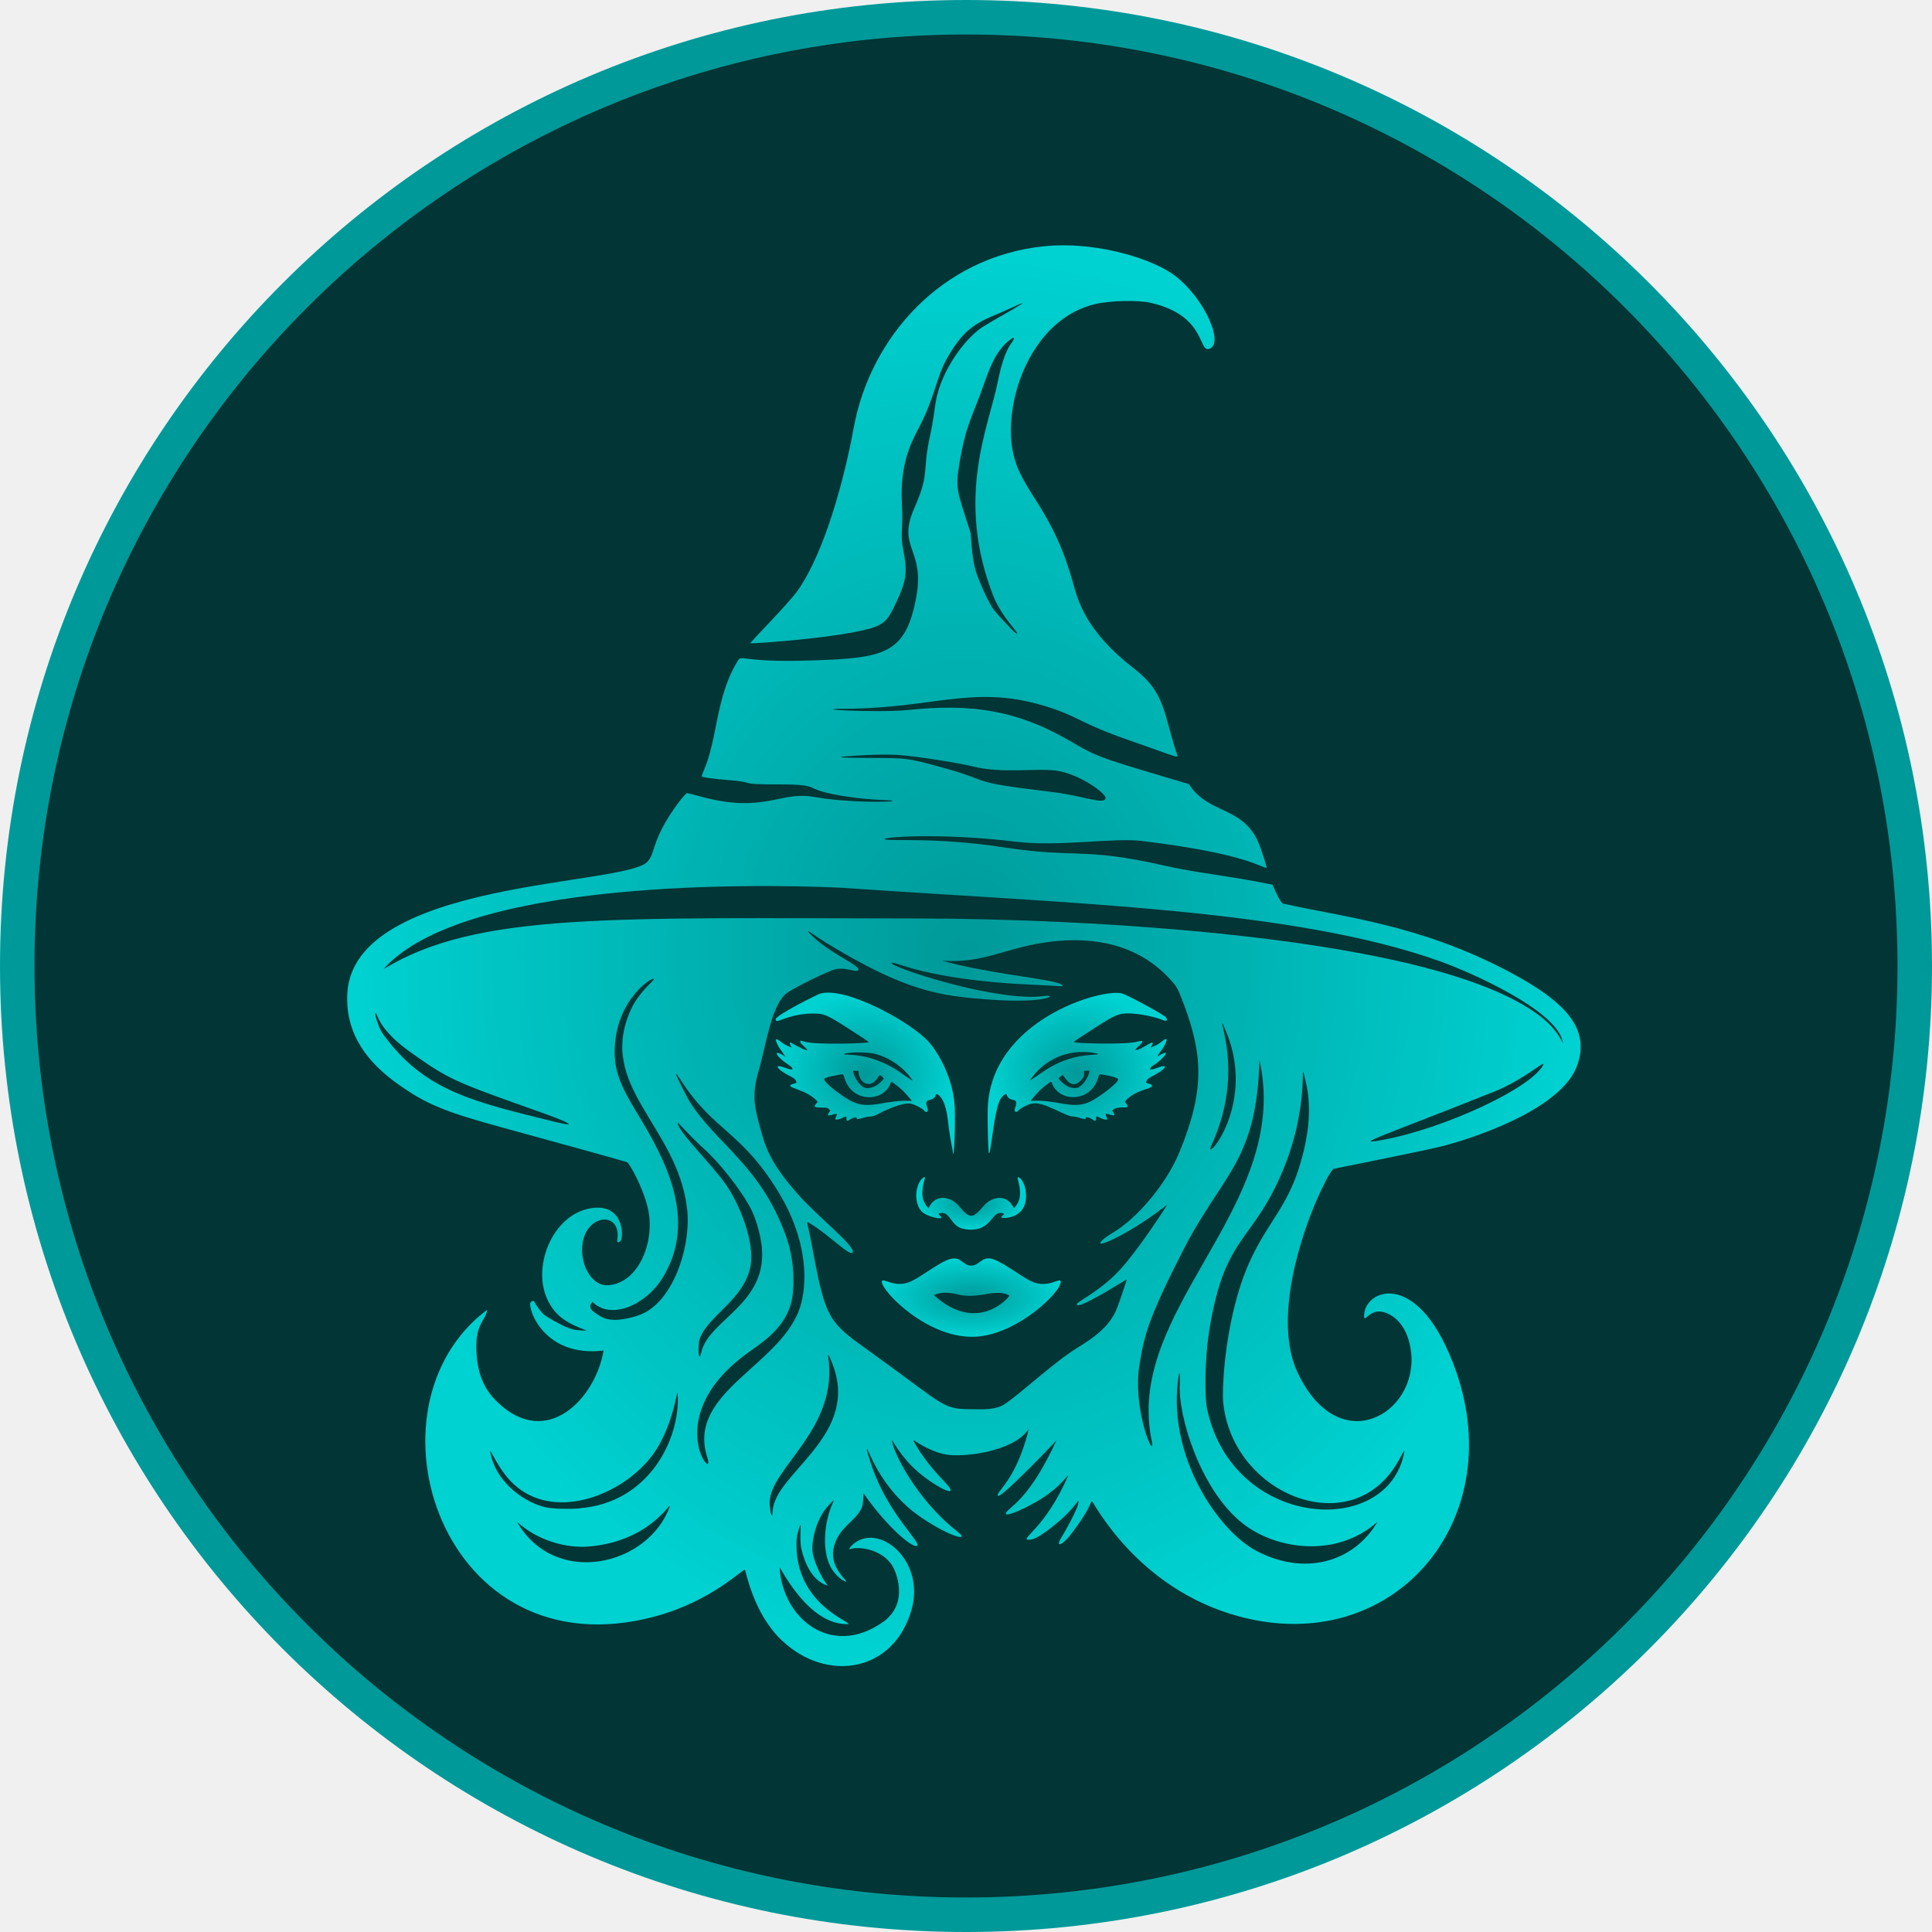
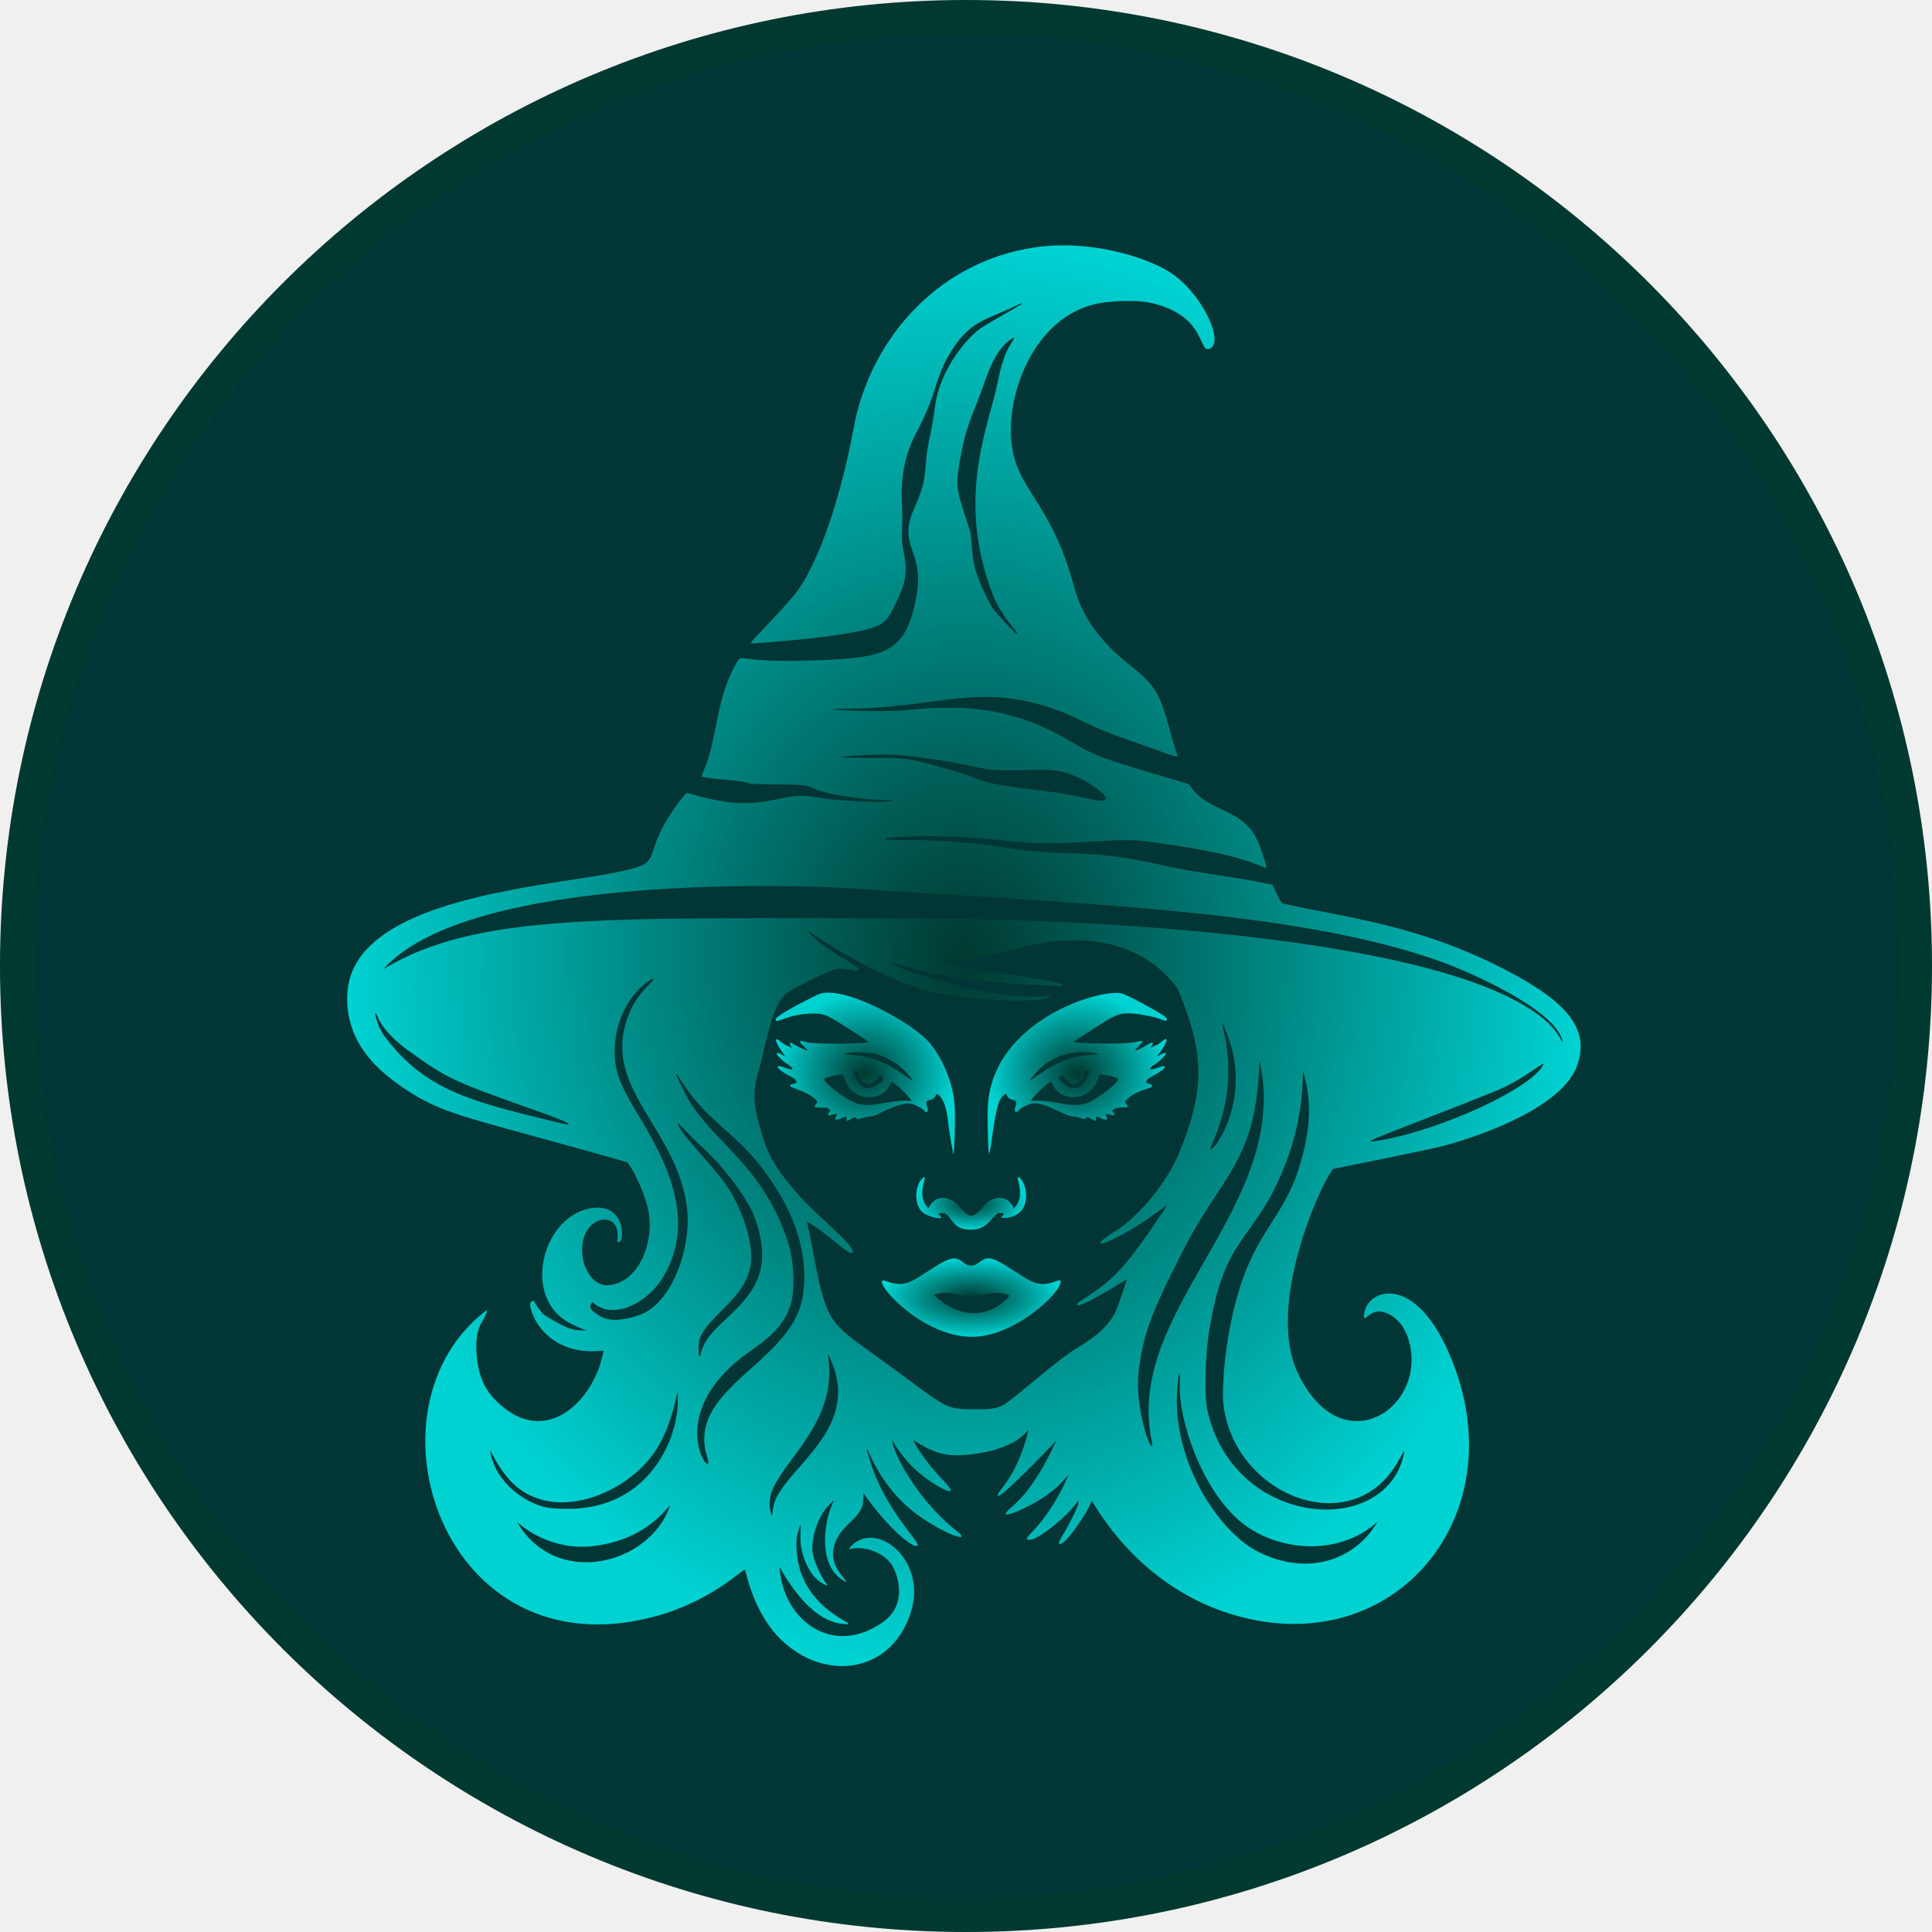
- <svg xmlns="http://www.w3.org/2000/svg" width="56" height="56" viewBox="0 0 56 56" fill="none">
-   <circle cx="28" cy="28" r="27.5" fill="#023535" stroke="#009999" />
+ <svg xmlns="http://www.w3.org/2000/svg" width="56" height="56" viewBox="0 0 56 56">
+   <circle cx="28" cy="28" r="27.5" fill="#023535" stroke="#003930" />
  <mask id="mask0_8_28" style="mask-type:luminance" maskUnits="userSpaceOnUse" x="10" y="7" width="36" height="42">
    <path d="M10 7H46V48.343H10V7Z" fill="white" />
  </mask>
  <g mask="url(#mask0_8_28)">
    <path d="M43.698 28.143C41.114 26.789 38.968 26.594 37.188 26.189C37.114 26.173 36.928 25.738 36.884 25.642C35.44 25.352 34.773 25.323 33.684 25.076C31.406 24.56 31.155 24.878 29.116 24.564C27.104 24.256 25.811 24.391 25.656 24.33C25.493 24.265 27.249 24.13 29.448 24.398C30.696 24.549 32.265 24.274 33.109 24.377C36.173 24.751 36.534 25.153 36.714 25.153C36.726 25.153 36.602 24.752 36.519 24.527C36.083 23.342 35.045 23.638 34.462 22.729C32.219 22.057 31.861 21.982 31.144 21.553C29.526 20.581 28.169 20.386 26.326 20.579C25.482 20.668 23.271 20.551 24.498 20.544C27.267 20.527 28.358 19.747 30.689 20.6C31.247 20.804 31.527 21.04 32.648 21.429C34.345 22.017 34.164 22.023 34.082 21.763C33.695 20.527 33.747 20.057 32.854 19.365C31.461 18.286 31.242 17.395 31.091 16.858C30.43 14.5 29.449 14.193 29.316 12.804C29.178 11.355 29.99 9.224 31.75 8.812C32.172 8.713 32.98 8.694 33.337 8.774C35.034 9.151 34.706 10.308 35.09 10.094C35.484 9.875 34.81 8.449 33.882 7.873C33.152 7.422 31.651 6.999 30.273 7.137C27.307 7.434 25.224 9.765 24.742 12.414C24.488 13.809 23.926 15.956 23.136 17.097C22.857 17.499 21.731 18.622 21.752 18.645C21.772 18.669 24.883 18.451 25.489 18.114C25.699 17.997 25.78 17.888 25.996 17.424C26.27 16.835 26.307 16.566 26.185 15.958C26.083 15.434 26.185 15.434 26.141 14.576C26.083 13.428 26.431 12.786 26.629 12.41C27.118 11.467 27.122 10.977 27.451 10.385C28.029 9.345 28.505 9.299 29.209 8.97C30.419 8.406 28.7 9.315 28.413 9.525C28.023 9.811 27.605 10.357 27.358 10.907C27.054 11.583 27.134 11.845 26.967 12.588C26.714 13.725 26.967 13.679 26.498 14.738C25.992 15.888 26.817 15.912 26.559 17.305C26.254 18.95 25.652 19.074 23.559 19.143C21.372 19.218 21.516 18.933 21.369 19.179C20.739 20.228 20.801 21.417 20.401 22.33C20.351 22.448 20.332 22.507 20.347 22.513C20.424 22.539 20.767 22.584 21.054 22.605C22.018 22.679 21.296 22.736 22.542 22.736C23.943 22.736 23.142 22.87 24.482 23.08C25.351 23.216 25.873 23.178 25.873 23.215C25.873 23.251 24.59 23.274 23.597 23.099C22.587 22.921 22.158 23.598 20.279 23.08C20.095 23.029 19.934 22.988 19.919 22.988C19.868 22.988 19.572 23.37 19.376 23.688C18.892 24.473 18.985 24.736 18.77 24.974C18.132 25.689 10.257 25.487 10.068 28.787C9.999 29.998 10.69 30.822 11.531 31.42C12.349 32.003 12.876 32.221 14.585 32.689C18.181 33.674 18.178 33.687 18.181 33.691C18.235 33.715 18.617 34.358 18.774 35C19.006 35.941 18.535 37.188 17.63 37.253C17.218 37.283 16.933 36.824 16.883 36.401C16.741 35.199 18.055 34.992 17.89 35.961C17.879 36.023 17.953 36.021 17.991 35.961C18.087 35.803 18.059 34.929 17.216 35.009C16.07 35.119 15.41 36.642 15.857 37.645C16.106 38.199 16.508 38.376 17.012 38.569C16.729 38.557 16.672 38.562 16.479 38.493C16.295 38.427 15.826 38.166 15.745 38.086C15.664 38.005 15.492 37.765 15.492 37.733C15.492 37.694 15.403 37.707 15.38 37.749C15.286 37.911 15.755 39.356 17.495 39.146C17.265 40.532 15.845 42.031 14.409 40.631C14.088 40.32 13.831 39.9 13.808 39.117C13.785 38.348 14.074 38.294 14.122 37.964C10.34 40.796 12.807 48.52 18.991 46.852C20.635 46.409 21.55 45.452 21.593 45.502C21.626 45.542 21.83 46.765 22.669 47.555C23.988 48.797 25.922 48.454 26.424 46.65C26.828 45.2 25.436 44.092 24.702 44.783C24.621 44.859 24.591 44.931 24.652 44.901C24.808 44.827 25.534 44.858 25.867 45.387C25.955 45.526 26.379 46.465 25.588 47.019C24.083 48.073 22.671 46.894 22.598 45.426C23.016 46.16 23.642 46.999 24.44 47.071C25.17 47.137 23.09 46.754 23.087 44.791C23.081 44.661 23.096 44.534 23.131 44.41C23.282 43.868 23.144 44.529 23.231 44.904C23.331 45.337 23.559 45.814 23.958 45.949C23.999 45.962 23.997 45.958 23.94 45.887C23.832 45.749 23.561 45.232 23.547 44.927C23.531 44.593 23.68 43.999 24 43.654C24.193 43.443 24.185 43.463 24.117 43.616C23.9 44.107 23.793 45.002 24.125 45.499C24.298 45.759 24.498 45.846 24.522 45.846C24.605 45.846 24.05 45.46 24.158 44.898C24.279 44.278 24.775 44.122 24.962 43.735C25.017 43.62 25.015 43.563 25.03 43.283C25.768 44.344 26.542 44.944 26.597 44.791C26.641 44.669 25.818 43.915 25.344 42.702C25.269 42.511 25.125 42.054 25.126 42.011C25.13 41.85 25.453 43.15 26.738 44.009C27.568 44.563 28.141 44.695 27.747 44.39C26.549 43.455 25.857 42.035 25.857 41.742C25.857 41.716 26.092 42.216 26.604 42.659C27.137 43.122 27.926 43.51 27.358 42.927C26.712 42.262 26.465 41.739 26.471 41.739C26.499 41.739 26.889 42.059 27.418 42.159C27.904 42.25 29.354 42.084 29.795 41.449C29.832 41.395 29.755 41.699 29.662 41.964C29.31 42.992 28.88 43.242 28.921 43.353C28.965 43.474 30.297 42.104 30.623 41.749C30.322 42.392 29.908 43.189 29.326 43.68C28.727 44.184 29.84 43.7 30.342 43.336C30.656 43.107 30.729 43.021 30.968 42.756C30.283 44.359 29.494 44.632 29.843 44.632C29.976 44.632 30.235 44.475 30.61 44.167C31.129 43.742 31.247 43.473 31.259 43.51C31.301 43.641 30.864 44.406 30.754 44.584C30.596 44.842 30.766 44.842 31.091 44.408C31.629 43.693 31.612 43.515 31.648 43.512C31.692 43.509 32.935 46.051 35.917 46.853C40.354 48.048 43.728 44.131 42.211 39.764C41.173 36.78 39.591 37.329 39.54 38.107C39.519 38.42 39.683 37.916 40.101 38.031C40.47 38.133 40.817 38.495 40.9 39.181C41.116 40.987 38.809 42.327 37.614 39.787C36.63 37.69 38.494 33.877 38.665 33.877C38.668 33.877 41.479 33.315 41.861 33.209C43.021 32.895 45.331 32.062 45.728 30.85C46.06 29.85 45.477 29.076 43.698 28.143ZM27.814 13.404C28.002 12.303 28.171 12.112 28.49 11.215C28.668 10.72 28.84 10.192 29.253 9.867C29.362 9.781 29.385 9.772 29.385 9.81C29.385 9.936 29.142 9.966 28.922 11.064C28.66 12.374 27.684 14.416 28.786 17.26C29.052 17.946 29.68 18.484 29.43 18.342C29.382 18.315 28.891 17.788 28.808 17.678C28.675 17.495 28.458 17.042 28.313 16.642C28.188 16.296 28.163 15.826 28.136 15.455C27.745 14.224 27.68 14.191 27.814 13.404ZM25.257 21.969C24.517 21.966 23.961 21.958 24.769 21.905C25.688 21.845 26.076 21.886 26.074 21.886C26.498 21.912 27.784 22.111 28.197 22.216C29.082 22.439 30.123 22.24 30.693 22.35C31.358 22.478 32.06 23.006 32.046 23.131C32.021 23.343 31.421 23.067 30.465 22.952C27.875 22.641 28.935 22.68 27.17 22.208C26.299 21.974 26.287 21.973 25.257 21.969ZM42.269 40.21C42.275 40.223 42.275 40.235 42.269 40.247C42.258 40.282 42.255 40.196 42.269 40.21ZM16.079 32.516C13.719 31.931 12.313 31.632 11.117 29.994C10.91 29.708 10.795 29.109 10.95 29.48C11.11 29.862 11.512 30.221 11.861 30.471C13.039 31.312 13.145 31.34 15.707 32.252C16.44 32.512 16.832 32.699 16.079 32.516ZM19.409 43.675C18.805 45.369 16.098 46.041 14.986 44.112C15.604 44.669 16.431 44.886 17.102 44.824C18.905 44.655 19.495 43.428 19.408 43.672L19.409 43.675ZM16.803 43.722C16.5 43.747 16.026 43.733 15.837 43.695C15.286 43.582 14.384 43.028 14.213 42.097C14.172 41.876 14.442 42.662 14.987 43.104C16.182 44.073 18.071 43.303 18.907 42.184C19.627 41.221 19.647 39.818 19.647 40.589C19.646 41.798 18.775 43.56 16.802 43.717L16.803 43.722ZM18.49 38.134C18.049 38.27 17.73 38.293 17.506 38.204C17.373 38.15 17.18 38.017 17.134 37.946C17.075 37.853 17.13 37.793 17.173 37.737C17.716 38.277 18.73 37.816 19.205 37.041C20.243 35.349 19.271 33.581 18.446 32.227C17.96 31.43 17.814 31.021 17.817 30.472C17.827 28.969 18.951 28.273 18.951 28.383C18.951 28.435 18.519 28.753 18.289 29.259C17.273 31.489 19.638 32.615 19.916 35.04C20.045 36.167 19.474 37.828 18.49 38.13V38.134ZM21.042 34.337C20.584 33.685 19.646 32.801 19.646 32.544C19.646 32.52 20.03 32.961 20.385 33.279C20.886 33.728 21.51 34.531 21.789 35.084C21.904 35.336 21.988 35.6 22.04 35.875C22.427 37.744 20.565 38.206 20.332 39.18C20.233 39.599 20.23 38.954 20.279 38.813C20.519 38.133 21.566 37.679 21.753 36.704C21.888 36 21.425 34.877 21.041 34.333L21.042 34.337ZM20.504 42.249C20.767 43.057 19.046 41.024 21.787 39.134C22.4 38.709 22.792 38.331 22.946 37.711C22.994 37.52 23.089 36.681 22.786 35.837C22.04 33.757 20.756 33.167 19.967 31.895C19.958 31.881 19.321 30.666 19.737 31.314C20.704 32.816 21.521 32.78 22.63 34.665C23.314 35.827 23.433 36.991 23.221 37.789C22.748 39.557 19.874 40.317 20.503 42.248L20.504 42.249ZM22.398 43.789C22.379 44.131 22.31 43.737 22.308 43.566C22.305 42.542 24.334 41.431 24.003 39.292C23.986 39.181 24.105 39.443 24.185 39.692C24.816 41.659 22.461 42.724 22.398 43.787V43.789ZM31.271 37.831C31.564 37.779 32.657 37.072 32.657 37.086C32.657 37.123 32.435 37.776 32.366 37.947C32.151 38.472 31.675 38.792 31.211 39.077C30.532 39.498 29.571 40.406 29.114 40.704C28.866 40.865 28.49 40.85 28.307 40.849C27.275 40.843 27.543 40.849 25.282 39.223C24.055 38.339 23.942 38.322 23.559 36.231C23.396 35.342 23.335 35.373 23.487 35.466C24.051 35.803 24.685 36.48 24.72 36.286C24.754 36.092 23.719 35.269 23.195 34.689C22.302 33.7 22.186 33.239 22.027 32.664C21.865 32.074 21.792 31.73 21.982 31.068C22.213 30.274 22.36 29.107 22.814 28.78C23.03 28.624 23.961 28.165 24.191 28.101C24.498 28.016 24.804 28.196 24.871 28.123C24.987 28 24.101 27.67 23.552 27.137C23.208 26.803 23.593 27.109 23.913 27.306C26.264 28.75 27.257 28.864 28.613 28.968C30.382 29.104 30.68 28.813 30.273 28.87C28.901 29.061 25.739 28.012 25.842 27.909C25.913 27.838 26.806 28.407 29.957 28.544C30.793 28.58 30.797 28.603 30.797 28.573C30.797 28.396 28.769 28.26 27.308 27.846C28.074 27.891 28.497 27.77 29.301 27.537C30.956 27.055 32.793 27.079 33.984 28.461C34.123 28.622 34.158 28.691 34.323 29.133C34.855 30.568 34.935 31.584 34.182 33.406C33.785 34.363 32.923 35.347 32.234 35.745C31.879 35.951 31.657 36.222 32.32 35.892C33.155 35.479 33.842 34.901 33.83 34.924C33.776 35.023 33.304 35.723 33.133 35.957C32.447 36.901 32.172 37.164 31.293 37.727C31.197 37.789 31.184 37.845 31.271 37.83V37.831ZM29.933 28.444C29.951 28.444 29.962 28.447 29.956 28.453C29.942 28.468 29.886 28.446 29.933 28.444ZM33.396 41.901C33.342 42.055 32.849 40.712 33.022 39.6C33.162 38.698 33.297 38.193 34.281 36.266C35.435 34.001 36.422 33.693 36.507 30.728C37.382 34.642 33.294 37.481 33.294 40.878C33.293 41.537 33.421 41.83 33.396 41.901H33.396ZM35.466 29.858C35.41 29.614 35.391 29.524 35.575 29.993C36.304 31.857 35.175 33.41 35.081 33.309C35.03 33.255 35.939 31.886 35.465 29.858H35.466ZM36.387 44.935C35.317 44.354 33.884 42.274 34.14 40.066C34.202 39.527 34.205 39.953 34.196 40.113C34.143 41.059 34.803 43.179 35.995 44.137C37.002 44.947 38.767 45.152 39.928 44.109C39.246 45.283 37.797 45.701 36.386 44.935H36.387ZM37.666 33.809C37.204 35.311 36.409 35.66 35.869 37.546C35.48 38.907 35.42 40.293 35.456 40.654C35.725 43.34 39.201 44.73 40.53 42.348C40.711 42.023 40.715 42.02 40.702 42.093C40.239 44.619 35.708 44.322 34.984 40.815C34.925 40.528 34.903 39.435 35.068 38.46C35.528 35.743 36.325 36.023 37.202 33.884C38.028 31.873 37.625 30.419 37.85 31.362C38.042 32.173 37.909 33.015 37.665 33.809H37.666ZM44.73 30.867C44.402 31.527 41.907 32.695 40.108 33.035C39.064 33.233 40.212 32.886 43.348 31.625C44.178 31.29 44.813 30.698 44.73 30.867H44.73ZM44.775 29.561C41.796 27.034 30.755 26.627 26.724 26.623C17.648 26.613 13.836 26.438 11.115 28.091C13.648 25.238 23.564 25.688 24.463 25.736C31.035 26.194 37.507 26.345 41.763 27.872C42.626 28.182 45.111 29.279 45.294 30.188C45.325 30.342 45.222 29.941 44.773 29.561L44.775 29.561Z" fill="url(#paint0_radial_8_28)" />
  </g>
  <path d="M26.401 31.991C26.524 32.018 26.731 32.125 26.781 32.186C26.854 32.277 26.924 32.225 26.883 32.112C26.753 31.757 27.048 31.997 27.131 31.727C27.147 31.675 27.39 31.784 27.467 32.413C27.566 33.22 27.603 33.235 27.617 33.379C27.653 33.749 27.692 32.607 27.676 32.133C27.652 31.38 27.284 30.616 26.932 30.213C26.421 29.628 24.504 28.58 23.77 28.802C23.69 28.826 22.483 29.425 22.483 29.546C22.483 29.713 22.806 29.378 23.585 29.378C23.886 29.378 23.972 29.415 24.578 29.804C25.023 30.089 25.154 30.176 25.177 30.209C25.201 30.24 23.672 30.293 23.338 30.197C23.187 30.155 23.195 30.155 23.195 30.2C23.195 30.222 23.238 30.274 23.307 30.334C23.652 30.636 22.917 30.217 22.916 30.217C22.855 30.217 22.939 30.349 22.953 30.369C22.755 30.284 22.736 30.28 22.622 30.187C22.493 30.081 22.456 30.109 22.527 30.258C22.606 30.423 22.639 30.421 22.768 30.633L22.672 30.572C22.484 30.458 22.502 30.548 22.547 30.602C22.738 30.833 22.97 30.892 22.97 30.99C22.97 31.042 22.677 30.913 22.596 30.904C22.449 30.887 22.614 31.047 22.886 31.185C23 31.243 23.046 31.276 23.066 31.319C23.103 31.392 23.106 31.382 22.996 31.415C22.637 31.521 23.404 31.557 23.702 31.939C23.59 32.065 23.546 32.103 23.802 32.103C23.999 32.103 23.983 32.109 24.068 32.188C23.82 32.525 24.364 32.138 24.239 32.355C24.114 32.573 24.474 32.364 24.52 32.364C24.566 32.364 24.483 32.562 24.638 32.451C24.724 32.39 24.83 32.367 24.83 32.409C24.83 32.451 24.865 32.447 25.012 32.402C25.266 32.324 25.231 32.417 25.529 32.252C25.63 32.195 26.174 31.939 26.401 31.991ZM24.47 30.553C24.574 30.489 25.174 30.489 25.391 30.553C26.158 30.774 26.485 31.371 26.456 31.326C26.151 31.154 25.988 30.944 25.421 30.733C24.838 30.514 24.396 30.594 24.47 30.55V30.553ZM25.621 31.258C25.457 31.482 25.233 31.563 25.079 31.533C24.985 31.514 24.775 31.309 24.725 31.039H24.885C24.885 31.366 25.18 31.553 25.391 31.304C25.532 31.133 25.466 31.119 25.62 31.256L25.621 31.258ZM24.701 31.929C24.456 31.809 23.891 31.398 23.891 31.279C23.891 31.213 24.431 31.136 24.432 31.136C24.456 31.173 24.472 31.214 24.482 31.258C24.697 31.962 25.587 31.944 25.8 31.43C25.809 31.403 25.821 31.379 25.839 31.358C25.863 31.358 26.047 31.5 26.147 31.593C26.249 31.692 26.345 31.799 26.433 31.914C25.677 31.852 25.228 32.186 24.701 31.927V31.929Z" fill="url(#paint1_radial_8_28)" />
  <path d="M31.474 32.407C31.474 32.365 31.58 32.388 31.668 32.45C31.745 32.504 31.771 32.498 31.771 32.418C31.771 32.338 31.775 32.352 31.904 32.409C32.078 32.485 32.13 32.467 32.065 32.354C31.942 32.143 32.479 32.517 32.236 32.187C32.446 31.993 32.861 32.229 32.601 31.938C32.883 31.58 33.395 31.571 33.395 31.474C33.395 31.417 33.236 31.404 33.218 31.381C33.221 31.359 33.228 31.338 33.24 31.319C33.261 31.276 33.306 31.242 33.42 31.184C33.757 31.012 33.935 30.806 33.538 30.955C33.218 31.076 33.354 30.917 33.447 30.867C33.66 30.751 34.057 30.314 33.538 30.629C33.577 30.562 33.62 30.499 33.667 30.438C33.786 30.282 33.919 29.989 33.684 30.182C33.568 30.278 33.551 30.281 33.352 30.364C33.595 29.99 33.06 30.468 32.914 30.434C32.855 30.421 33.349 30.084 32.969 30.193C32.634 30.289 31.101 30.24 31.128 30.204C31.156 30.167 31.281 30.085 31.727 29.799C32.334 29.411 32.421 29.374 32.721 29.374C32.984 29.374 33.463 29.466 33.687 29.561C33.871 29.639 33.85 29.525 33.751 29.451C33.562 29.316 32.676 28.84 32.527 28.797C31.95 28.631 28.714 29.566 28.63 32.13C28.618 32.503 28.643 33.428 28.666 33.428C28.733 33.428 28.81 32.132 29.012 31.84C29.076 31.744 29.164 31.685 29.176 31.724C29.257 31.992 29.553 31.756 29.424 32.109C29.383 32.222 29.452 32.274 29.526 32.183C29.575 32.122 29.783 32.016 29.905 31.988C30.257 31.911 30.87 32.362 31.1 32.362C31.254 32.362 31.474 32.491 31.474 32.407ZM31.678 30.516C31.887 30.546 31.878 30.563 31.645 30.576C30.663 30.631 30.171 31.141 29.85 31.321C30.288 30.664 30.994 30.413 31.678 30.513V30.516ZM31.423 31.038H31.582C31.531 31.301 31.324 31.511 31.227 31.531C30.891 31.599 30.649 31.21 30.685 31.257C30.84 31.12 30.774 31.134 30.916 31.304C31.059 31.474 31.206 31.462 31.352 31.291C31.433 31.194 31.423 31.185 31.423 31.038ZM29.872 31.911C29.961 31.796 30.056 31.689 30.158 31.59C30.258 31.494 30.443 31.355 30.466 31.355C30.484 31.376 30.497 31.4 30.506 31.427C30.721 31.949 31.61 31.952 31.824 31.257C31.87 31.105 31.852 31.134 32.031 31.161C32.195 31.183 32.413 31.25 32.413 31.278C32.413 31.396 31.852 31.806 31.604 31.929C31.078 32.185 30.625 31.852 29.872 31.911Z" fill="url(#paint2_radial_8_28)" />
  <path d="M26.913 35.018C26.679 34.776 26.71 34.518 26.805 34.16C26.823 34.094 26.771 34.109 26.703 34.191C26.499 34.433 26.505 34.971 26.766 35.158C26.916 35.266 27.283 35.358 27.283 35.288C27.283 35.229 27.12 35.183 27.268 35.16C27.556 35.112 27.55 35.557 27.945 35.623C28.744 35.757 28.717 35.106 29.035 35.159C29.185 35.184 29.023 35.227 29.023 35.288C29.023 35.324 29.747 35.354 29.741 34.66C29.738 34.21 29.466 34.037 29.499 34.16C29.595 34.525 29.616 34.785 29.39 35.018C29.172 34.567 28.721 34.703 28.511 34.954C28.194 35.333 28.109 35.333 27.793 34.954C27.589 34.711 27.137 34.556 26.913 35.018Z" fill="url(#paint3_radial_8_28)" />
  <path d="M29.899 37.142C29.588 36.999 29.011 36.531 28.711 36.479C28.451 36.435 28.375 36.685 28.151 36.685C27.885 36.685 27.861 36.367 27.474 36.516C27.172 36.631 26.695 37.009 26.406 37.142C25.92 37.366 25.561 36.994 25.561 37.152C25.561 37.438 26.924 38.84 28.31 38.743C29.489 38.661 30.745 37.474 30.745 37.152C30.744 36.996 30.388 37.368 29.899 37.142ZM27.067 37.538C27.225 37.474 27.422 37.432 27.753 37.517C28.33 37.666 28.755 37.381 29.149 37.505C29.188 37.515 29.224 37.53 29.258 37.553C29.27 37.577 28.35 38.698 27.067 37.538Z" fill="url(#paint4_radial_8_28)" />
  <defs>
    <radialGradient id="paint0_radial_8_28" cx="0" cy="0" r="1" gradientUnits="userSpaceOnUse" gradientTransform="translate(27.9401 27.7015) rotate(90) scale(20.5912 17.8766)">
-       <stop stop-color="#009999" />
+       <stop stop-color="#003930" />
      <stop offset="1" stop-color="#00D2D2" />
    </radialGradient>
    <radialGradient id="paint1_radial_8_28" cx="0" cy="0" r="1" gradientUnits="userSpaceOnUse" gradientTransform="translate(25.0814 31.1116) rotate(90) scale(2.34013 2.59802)">
-       <stop stop-color="#009999" />
+       <stop stop-color="#003930" />
      <stop offset="1" stop-color="#00D2D2" />
    </radialGradient>
    <radialGradient id="paint2_radial_8_28" cx="0" cy="0" r="1" gradientUnits="userSpaceOnUse" gradientTransform="translate(31.2264 31.1033) rotate(90) scale(2.32452 2.59942)">
-       <stop stop-color="#009999" />
+       <stop stop-color="#003930" />
      <stop offset="1" stop-color="#00D2D2" />
    </radialGradient>
    <radialGradient id="paint3_radial_8_28" cx="0" cy="0" r="1" gradientUnits="userSpaceOnUse" gradientTransform="translate(28.1505 34.88) rotate(90) scale(0.761315 1.59095)">
-       <stop stop-color="#009999" />
+       <stop stop-color="#003930" />
      <stop offset="1" stop-color="#00D2D2" />
    </radialGradient>
    <radialGradient id="paint4_radial_8_28" cx="0" cy="0" r="1" gradientUnits="userSpaceOnUse" gradientTransform="translate(28.1532 37.611) rotate(90) scale(1.13685 2.59172)">
-       <stop stop-color="#009999" />
+       <stop stop-color="#003930" />
      <stop offset="1" stop-color="#00D2D2" />
    </radialGradient>
  </defs>
</svg>
